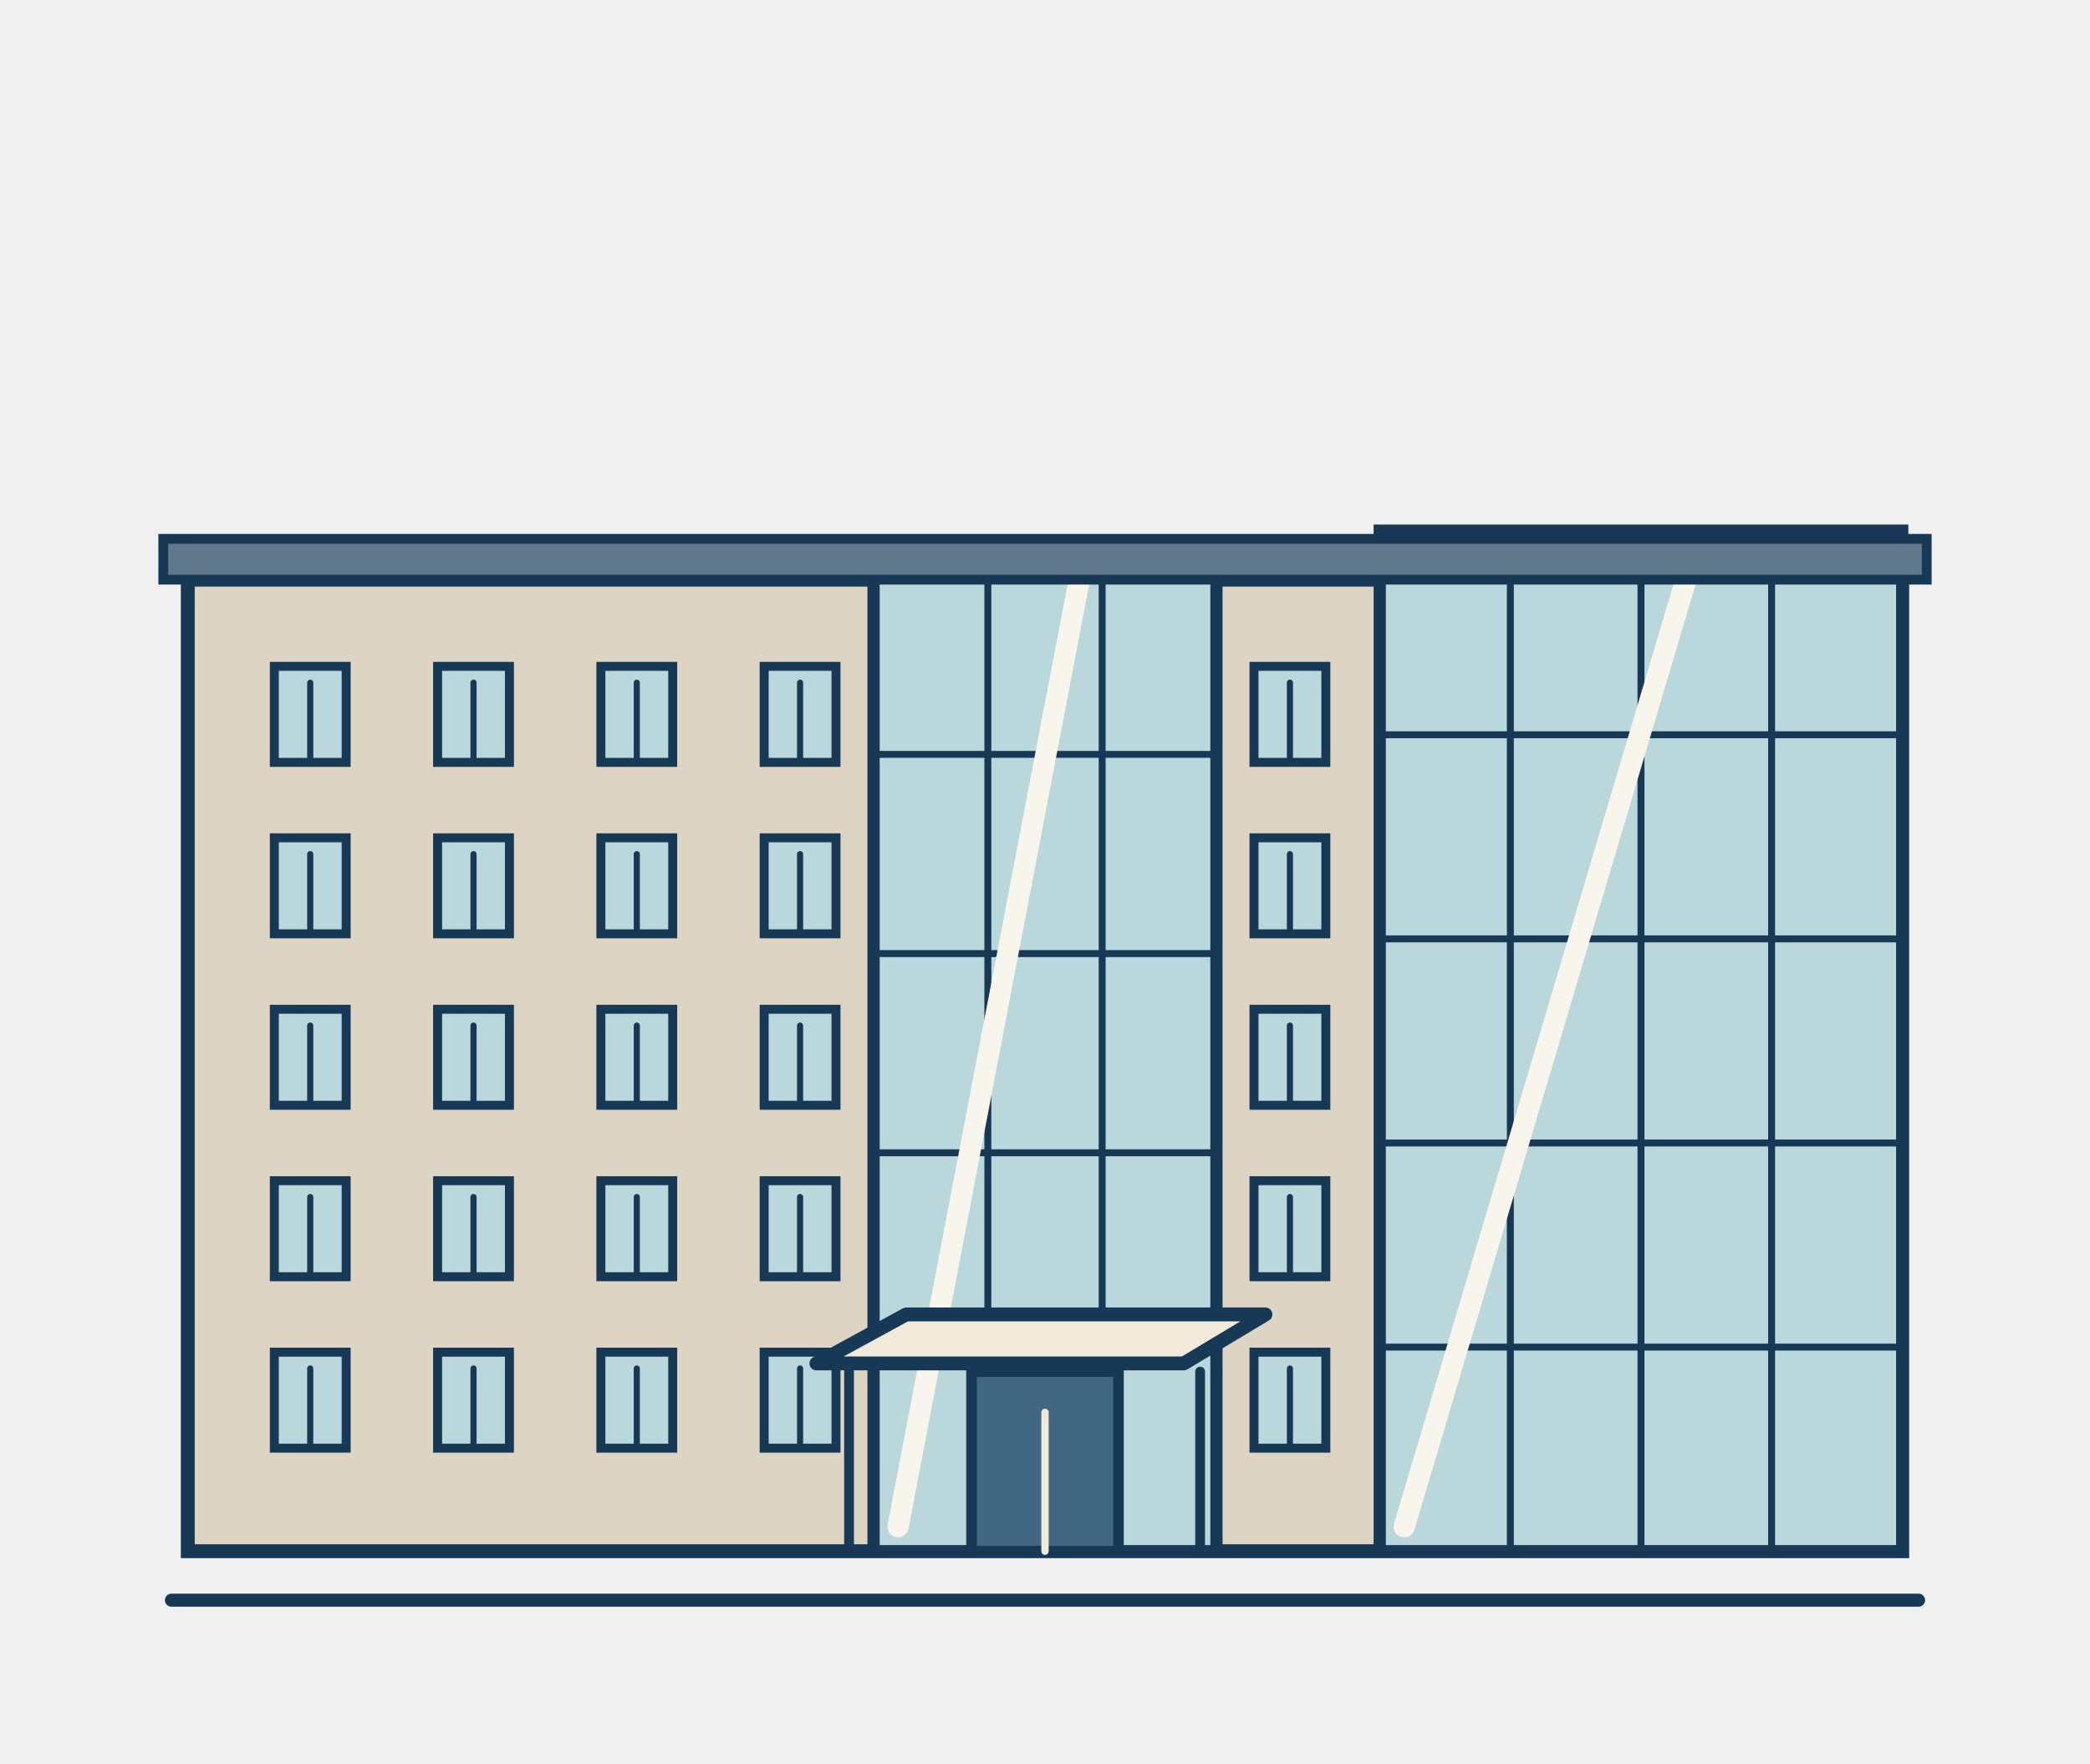
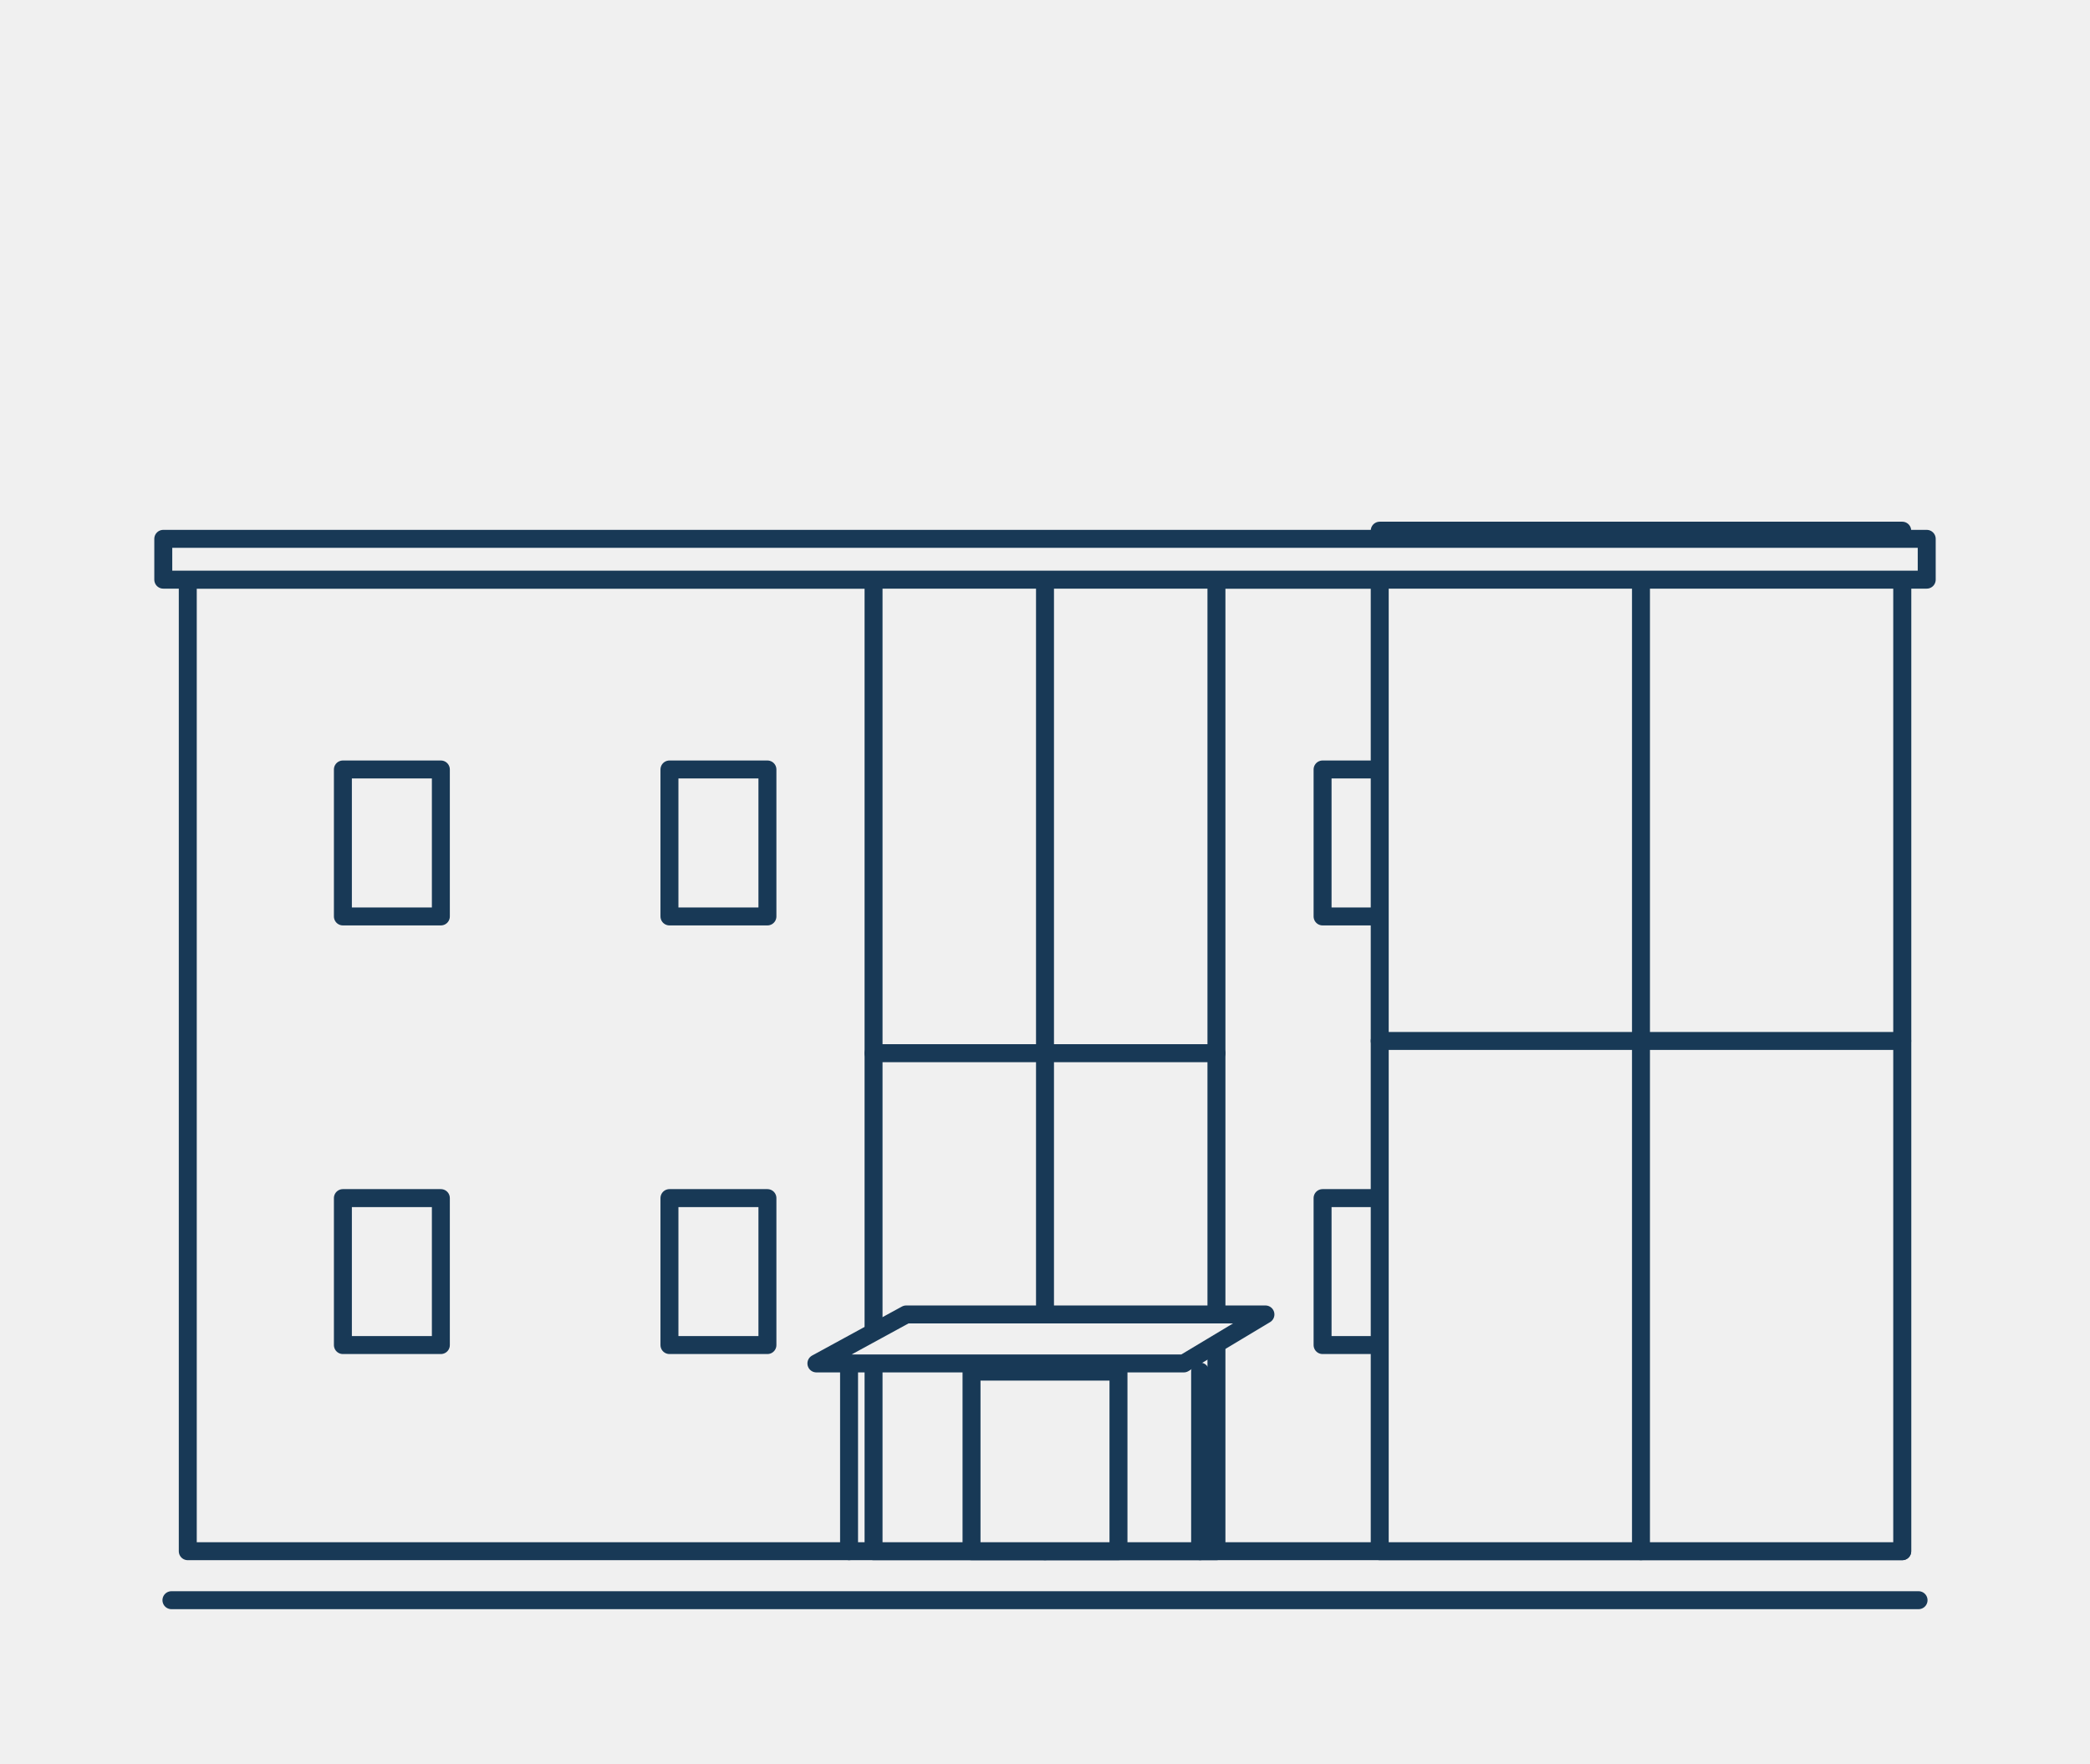
- <svg xmlns="http://www.w3.org/2000/svg" width="256" height="216" viewBox="0 0 256 216" role="img" aria-labelledby="duke-7564-title duke-7564-desc">
-   <rect x="23.0" y="71" width="210" height="119" fill="#DDD4C3" stroke="#183956" stroke-width="1.7" />
-   <rect x="33.6" y="81.62" width="8.8" height="11.76" fill="#BAD7DC" stroke="#183956" stroke-width="1.1" />
-   <line x1="38.0" y1="83.62" x2="38.0" y2="93.38" stroke="#183956" stroke-width="0.75" stroke-linecap="round" />
-   <rect x="53.6" y="81.62" width="8.8" height="11.76" fill="#BAD7DC" stroke="#183956" stroke-width="1.1" />
-   <line x1="58.0" y1="83.62" x2="58.0" y2="93.38" stroke="#183956" stroke-width="0.75" stroke-linecap="round" />
-   <rect x="73.6" y="81.62" width="8.8" height="11.76" fill="#BAD7DC" stroke="#183956" stroke-width="1.1" />
-   <line x1="78.0" y1="83.62" x2="78.0" y2="93.38" stroke="#183956" stroke-width="0.75" stroke-linecap="round" />
-   <rect x="93.6" y="81.62" width="8.8" height="11.76" fill="#BAD7DC" stroke="#183956" stroke-width="1.1" />
-   <line x1="98.0" y1="83.62" x2="98.0" y2="93.38" stroke="#183956" stroke-width="0.75" stroke-linecap="round" />
-   <rect x="113.6" y="81.62" width="8.8" height="11.76" fill="#BAD7DC" stroke="#183956" stroke-width="1.1" />
-   <line x1="118.0" y1="83.62" x2="118.0" y2="93.38" stroke="#183956" stroke-width="0.75" stroke-linecap="round" />
-   <rect x="133.6" y="81.62" width="8.8" height="11.76" fill="#BAD7DC" stroke="#183956" stroke-width="1.1" />
-   <line x1="138.0" y1="83.62" x2="138.0" y2="93.38" stroke="#183956" stroke-width="0.75" stroke-linecap="round" />
-   <rect x="153.6" y="81.62" width="8.8" height="11.76" fill="#BAD7DC" stroke="#183956" stroke-width="1.1" />
-   <line x1="158.0" y1="83.62" x2="158.0" y2="93.38" stroke="#183956" stroke-width="0.75" stroke-linecap="round" />
-   <rect x="173.6" y="81.62" width="8.8" height="11.76" fill="#BAD7DC" stroke="#183956" stroke-width="1.1" />
-   <line x1="178.0" y1="83.62" x2="178.0" y2="93.38" stroke="#183956" stroke-width="0.75" stroke-linecap="round" />
-   <rect x="193.6" y="81.62" width="8.8" height="11.76" fill="#BAD7DC" stroke="#183956" stroke-width="1.1" />
-   <line x1="198.0" y1="83.62" x2="198.0" y2="93.38" stroke="#183956" stroke-width="0.75" stroke-linecap="round" />
-   <rect x="213.6" y="81.62" width="8.8" height="11.76" fill="#BAD7DC" stroke="#183956" stroke-width="1.1" />
-   <line x1="218.0" y1="83.62" x2="218.0" y2="93.38" stroke="#183956" stroke-width="0.75" stroke-linecap="round" />
-   <rect x="33.6" y="102.62" width="8.8" height="11.76" fill="#BAD7DC" stroke="#183956" stroke-width="1.1" />
-   <line x1="38.0" y1="104.62" x2="38.0" y2="114.38" stroke="#183956" stroke-width="0.75" stroke-linecap="round" />
-   <rect x="53.6" y="102.62" width="8.8" height="11.76" fill="#BAD7DC" stroke="#183956" stroke-width="1.1" />
-   <line x1="58.0" y1="104.62" x2="58.0" y2="114.38" stroke="#183956" stroke-width="0.75" stroke-linecap="round" />
-   <rect x="73.6" y="102.62" width="8.8" height="11.76" fill="#BAD7DC" stroke="#183956" stroke-width="1.1" />
-   <line x1="78.0" y1="104.62" x2="78.0" y2="114.38" stroke="#183956" stroke-width="0.75" stroke-linecap="round" />
-   <rect x="93.6" y="102.62" width="8.8" height="11.76" fill="#BAD7DC" stroke="#183956" stroke-width="1.1" />
-   <line x1="98.0" y1="104.62" x2="98.0" y2="114.38" stroke="#183956" stroke-width="0.75" stroke-linecap="round" />
-   <rect x="113.6" y="102.62" width="8.8" height="11.76" fill="#BAD7DC" stroke="#183956" stroke-width="1.1" />
-   <line x1="118.0" y1="104.62" x2="118.0" y2="114.38" stroke="#183956" stroke-width="0.75" stroke-linecap="round" />
-   <rect x="133.6" y="102.62" width="8.8" height="11.76" fill="#BAD7DC" stroke="#183956" stroke-width="1.1" />
-   <line x1="138.0" y1="104.62" x2="138.0" y2="114.38" stroke="#183956" stroke-width="0.75" stroke-linecap="round" />
-   <rect x="153.6" y="102.62" width="8.8" height="11.76" fill="#BAD7DC" stroke="#183956" stroke-width="1.1" />
-   <line x1="158.0" y1="104.62" x2="158.0" y2="114.38" stroke="#183956" stroke-width="0.75" stroke-linecap="round" />
-   <rect x="173.6" y="102.62" width="8.8" height="11.76" fill="#BAD7DC" stroke="#183956" stroke-width="1.1" />
-   <line x1="178.0" y1="104.62" x2="178.0" y2="114.38" stroke="#183956" stroke-width="0.75" stroke-linecap="round" />
-   <rect x="193.6" y="102.62" width="8.8" height="11.76" fill="#BAD7DC" stroke="#183956" stroke-width="1.1" />
-   <line x1="198.0" y1="104.62" x2="198.0" y2="114.38" stroke="#183956" stroke-width="0.75" stroke-linecap="round" />
-   <rect x="213.6" y="102.62" width="8.8" height="11.76" fill="#BAD7DC" stroke="#183956" stroke-width="1.1" />
-   <line x1="218.0" y1="104.62" x2="218.0" y2="114.38" stroke="#183956" stroke-width="0.75" stroke-linecap="round" />
-   <rect x="33.6" y="123.62" width="8.8" height="11.76" fill="#BAD7DC" stroke="#183956" stroke-width="1.1" />
-   <line x1="38.0" y1="125.62" x2="38.0" y2="135.38" stroke="#183956" stroke-width="0.75" stroke-linecap="round" />
-   <rect x="53.6" y="123.62" width="8.8" height="11.76" fill="#BAD7DC" stroke="#183956" stroke-width="1.1" />
-   <line x1="58.0" y1="125.62" x2="58.0" y2="135.38" stroke="#183956" stroke-width="0.75" stroke-linecap="round" />
-   <rect x="73.6" y="123.62" width="8.8" height="11.76" fill="#BAD7DC" stroke="#183956" stroke-width="1.1" />
-   <line x1="78.0" y1="125.62" x2="78.0" y2="135.38" stroke="#183956" stroke-width="0.75" stroke-linecap="round" />
-   <rect x="93.6" y="123.62" width="8.8" height="11.76" fill="#BAD7DC" stroke="#183956" stroke-width="1.1" />
-   <line x1="98.0" y1="125.62" x2="98.0" y2="135.38" stroke="#183956" stroke-width="0.75" stroke-linecap="round" />
-   <rect x="113.6" y="123.62" width="8.8" height="11.76" fill="#BAD7DC" stroke="#183956" stroke-width="1.1" />
-   <line x1="118.0" y1="125.62" x2="118.0" y2="135.38" stroke="#183956" stroke-width="0.75" stroke-linecap="round" />
-   <rect x="133.6" y="123.62" width="8.8" height="11.76" fill="#BAD7DC" stroke="#183956" stroke-width="1.1" />
-   <line x1="138.0" y1="125.62" x2="138.0" y2="135.38" stroke="#183956" stroke-width="0.75" stroke-linecap="round" />
-   <rect x="153.6" y="123.62" width="8.8" height="11.76" fill="#BAD7DC" stroke="#183956" stroke-width="1.1" />
-   <line x1="158.0" y1="125.62" x2="158.0" y2="135.38" stroke="#183956" stroke-width="0.75" stroke-linecap="round" />
-   <rect x="173.6" y="123.62" width="8.8" height="11.76" fill="#BAD7DC" stroke="#183956" stroke-width="1.1" />
-   <line x1="178.0" y1="125.62" x2="178.0" y2="135.38" stroke="#183956" stroke-width="0.75" stroke-linecap="round" />
-   <rect x="193.6" y="123.62" width="8.8" height="11.76" fill="#BAD7DC" stroke="#183956" stroke-width="1.1" />
-   <line x1="198.0" y1="125.62" x2="198.0" y2="135.38" stroke="#183956" stroke-width="0.75" stroke-linecap="round" />
-   <rect x="213.6" y="123.62" width="8.8" height="11.76" fill="#BAD7DC" stroke="#183956" stroke-width="1.1" />
-   <line x1="218.0" y1="125.62" x2="218.0" y2="135.38" stroke="#183956" stroke-width="0.75" stroke-linecap="round" />
-   <rect x="33.6" y="144.62" width="8.8" height="11.76" fill="#BAD7DC" stroke="#183956" stroke-width="1.1" />
-   <line x1="38.0" y1="146.62" x2="38.0" y2="156.38" stroke="#183956" stroke-width="0.75" stroke-linecap="round" />
-   <rect x="53.6" y="144.62" width="8.8" height="11.76" fill="#BAD7DC" stroke="#183956" stroke-width="1.1" />
-   <line x1="58.0" y1="146.62" x2="58.0" y2="156.38" stroke="#183956" stroke-width="0.75" stroke-linecap="round" />
-   <rect x="73.6" y="144.62" width="8.8" height="11.76" fill="#BAD7DC" stroke="#183956" stroke-width="1.1" />
-   <line x1="78.0" y1="146.62" x2="78.0" y2="156.38" stroke="#183956" stroke-width="0.75" stroke-linecap="round" />
-   <rect x="93.6" y="144.62" width="8.8" height="11.76" fill="#BAD7DC" stroke="#183956" stroke-width="1.1" />
-   <line x1="98.0" y1="146.62" x2="98.0" y2="156.38" stroke="#183956" stroke-width="0.75" stroke-linecap="round" />
-   <rect x="113.6" y="144.62" width="8.8" height="11.76" fill="#BAD7DC" stroke="#183956" stroke-width="1.1" />
-   <line x1="118.0" y1="146.62" x2="118.0" y2="156.38" stroke="#183956" stroke-width="0.75" stroke-linecap="round" />
-   <rect x="133.6" y="144.62" width="8.8" height="11.76" fill="#BAD7DC" stroke="#183956" stroke-width="1.1" />
-   <line x1="138.0" y1="146.62" x2="138.0" y2="156.38" stroke="#183956" stroke-width="0.75" stroke-linecap="round" />
-   <rect x="153.6" y="144.62" width="8.8" height="11.76" fill="#BAD7DC" stroke="#183956" stroke-width="1.1" />
-   <line x1="158.0" y1="146.62" x2="158.0" y2="156.38" stroke="#183956" stroke-width="0.75" stroke-linecap="round" />
-   <rect x="173.6" y="144.62" width="8.8" height="11.76" fill="#BAD7DC" stroke="#183956" stroke-width="1.1" />
-   <line x1="178.0" y1="146.62" x2="178.0" y2="156.38" stroke="#183956" stroke-width="0.75" stroke-linecap="round" />
-   <rect x="193.6" y="144.62" width="8.8" height="11.76" fill="#BAD7DC" stroke="#183956" stroke-width="1.1" />
-   <line x1="198.0" y1="146.62" x2="198.0" y2="156.38" stroke="#183956" stroke-width="0.75" stroke-linecap="round" />
-   <rect x="213.6" y="144.62" width="8.8" height="11.76" fill="#BAD7DC" stroke="#183956" stroke-width="1.1" />
-   <line x1="218.0" y1="146.62" x2="218.0" y2="156.38" stroke="#183956" stroke-width="0.75" stroke-linecap="round" />
-   <rect x="33.6" y="165.62" width="8.8" height="11.76" fill="#BAD7DC" stroke="#183956" stroke-width="1.1" />
-   <line x1="38.0" y1="167.62" x2="38.0" y2="177.38" stroke="#183956" stroke-width="0.75" stroke-linecap="round" />
-   <rect x="53.6" y="165.62" width="8.8" height="11.76" fill="#BAD7DC" stroke="#183956" stroke-width="1.1" />
-   <line x1="58.0" y1="167.62" x2="58.0" y2="177.38" stroke="#183956" stroke-width="0.75" stroke-linecap="round" />
-   <rect x="73.6" y="165.62" width="8.8" height="11.76" fill="#BAD7DC" stroke="#183956" stroke-width="1.1" />
-   <line x1="78.0" y1="167.62" x2="78.0" y2="177.38" stroke="#183956" stroke-width="0.75" stroke-linecap="round" />
-   <rect x="93.6" y="165.62" width="8.8" height="11.76" fill="#BAD7DC" stroke="#183956" stroke-width="1.1" />
-   <line x1="98.0" y1="167.62" x2="98.0" y2="177.38" stroke="#183956" stroke-width="0.75" stroke-linecap="round" />
-   <rect x="113.6" y="165.62" width="8.8" height="11.76" fill="#BAD7DC" stroke="#183956" stroke-width="1.1" />
-   <line x1="118.0" y1="167.62" x2="118.0" y2="177.38" stroke="#183956" stroke-width="0.75" stroke-linecap="round" />
-   <rect x="133.6" y="165.62" width="8.8" height="11.76" fill="#BAD7DC" stroke="#183956" stroke-width="1.1" />
-   <line x1="138.0" y1="167.62" x2="138.0" y2="177.38" stroke="#183956" stroke-width="0.75" stroke-linecap="round" />
-   <rect x="153.6" y="165.62" width="8.8" height="11.76" fill="#BAD7DC" stroke="#183956" stroke-width="1.1" />
-   <line x1="158.0" y1="167.62" x2="158.0" y2="177.38" stroke="#183956" stroke-width="0.75" stroke-linecap="round" />
-   <rect x="173.6" y="165.62" width="8.8" height="11.76" fill="#BAD7DC" stroke="#183956" stroke-width="1.1" />
-   <line x1="178.0" y1="167.62" x2="178.0" y2="177.38" stroke="#183956" stroke-width="0.75" stroke-linecap="round" />
-   <rect x="193.6" y="165.62" width="8.8" height="11.76" fill="#BAD7DC" stroke="#183956" stroke-width="1.1" />
-   <line x1="198.0" y1="167.62" x2="198.0" y2="177.38" stroke="#183956" stroke-width="0.75" stroke-linecap="round" />
-   <rect x="213.6" y="165.62" width="8.8" height="11.76" fill="#BAD7DC" stroke="#183956" stroke-width="1.1" />
-   <line x1="218.0" y1="167.62" x2="218.0" y2="177.38" stroke="#183956" stroke-width="0.75" stroke-linecap="round" />
-   <rect x="107.0" y="68" width="42" height="122" fill="#BAD7DC" stroke="#183956" stroke-width="1.5" />
-   <line x1="121.0" y1="68" x2="121.0" y2="190" stroke="#183956" stroke-width="0.85" stroke-linecap="round" />
-   <line x1="135.0" y1="68" x2="135.0" y2="190" stroke="#183956" stroke-width="0.85" stroke-linecap="round" />
-   <line x1="107.0" y1="92.4" x2="149.0" y2="92.4" stroke="#183956" stroke-width="0.85" stroke-linecap="round" />
-   <line x1="107.0" y1="116.8" x2="149.0" y2="116.8" stroke="#183956" stroke-width="0.85" stroke-linecap="round" />
-   <line x1="107.0" y1="141.2" x2="149.0" y2="141.2" stroke="#183956" stroke-width="0.85" stroke-linecap="round" />
-   <line x1="107.0" y1="165.6" x2="149.0" y2="165.6" stroke="#183956" stroke-width="0.85" stroke-linecap="round" />
-   <path d="M110.0,187L132.2,71" fill="none" stroke="#F8F5EC" stroke-width="2.6" stroke-linecap="round" stroke-linejoin="round" />
-   <rect x="169.0" y="65" width="64" height="125" fill="#BAD7DC" stroke="#183956" stroke-width="1.5" />
-   <line x1="185.0" y1="65" x2="185.0" y2="190" stroke="#183956" stroke-width="0.85" stroke-linecap="round" />
-   <line x1="201.0" y1="65" x2="201.0" y2="190" stroke="#183956" stroke-width="0.85" stroke-linecap="round" />
-   <line x1="217.0" y1="65" x2="217.0" y2="190" stroke="#183956" stroke-width="0.85" stroke-linecap="round" />
-   <line x1="169.0" y1="90.0" x2="233.0" y2="90.0" stroke="#183956" stroke-width="0.85" stroke-linecap="round" />
-   <line x1="169.0" y1="115.0" x2="233.0" y2="115.0" stroke="#183956" stroke-width="0.85" stroke-linecap="round" />
-   <line x1="169.0" y1="140.0" x2="233.0" y2="140.0" stroke="#183956" stroke-width="0.85" stroke-linecap="round" />
-   <line x1="169.0" y1="165.0" x2="233.0" y2="165.0" stroke="#183956" stroke-width="0.85" stroke-linecap="round" />
-   <path d="M172.0,187L207.4,68" fill="none" stroke="#F8F5EC" stroke-width="2.6" stroke-linecap="round" stroke-linejoin="round" />
-   <rect x="20.0" y="66" width="216" height="5" fill="#60788A" stroke="#183956" stroke-width="1.2" />
-   <rect x="119" y="168" width="18" height="22" fill="#416782" stroke="#183956" stroke-width="1.3" />
-   <line x1="128.0" y1="173" x2="128.0" y2="190" stroke="#F1EADB" stroke-width="0.9" stroke-linecap="round" />
-   <polygon points="100,167 145,167 155,161 111,161" fill="#F1EADB" stroke="#183956" stroke-width="1.7" stroke-linejoin="round" />
-   <line x1="104" y1="168" x2="104" y2="190" stroke="#183956" stroke-width="1.2" stroke-linecap="round" />
-   <line x1="147" y1="168" x2="147" y2="190" stroke="#183956" stroke-width="1.2" stroke-linecap="round" />
-   <line x1="21" y1="196" x2="235" y2="196" stroke="#183956" stroke-width="1.6" stroke-linecap="round" />
+ <svg xmlns="http://www.w3.org/2000/svg" viewBox="0 0 256 216" width="256" height="216" color="#183956" role="img" aria-labelledby="duke-118-title">
+   <defs>
+     <mask id="duke-118-cut-1" maskUnits="userSpaceOnUse" x="-10" y="-10" width="276" height="236" style="mask-type:luminance">
+       <rect x="-10" y="-10" width="276" height="236" fill="white" />
+       <rect x="42.0" y="94.25" width="12" height="18" fill="black" stroke="none" />
+     </mask>
+     <mask id="duke-118-cut-2" maskUnits="userSpaceOnUse" x="-10" y="-10" width="276" height="236" style="mask-type:luminance">
+       <rect x="-10" y="-10" width="276" height="236" fill="white" />
+       <rect x="82.0" y="94.25" width="12" height="18" fill="black" stroke="none" />
+     </mask>
+     <mask id="duke-118-cut-3" maskUnits="userSpaceOnUse" x="-10" y="-10" width="276" height="236" style="mask-type:luminance">
+       <rect x="-10" y="-10" width="276" height="236" fill="white" />
+       <rect x="122.0" y="94.25" width="12" height="18" fill="black" stroke="none" />
+     </mask>
+     <mask id="duke-118-cut-4" maskUnits="userSpaceOnUse" x="-10" y="-10" width="276" height="236" style="mask-type:luminance">
+       <rect x="-10" y="-10" width="276" height="236" fill="white" />
+       <rect x="162.0" y="94.25" width="12" height="18" fill="black" stroke="none" />
+     </mask>
+     <mask id="duke-118-cut-5" maskUnits="userSpaceOnUse" x="-10" y="-10" width="276" height="236" style="mask-type:luminance">
+       <rect x="-10" y="-10" width="276" height="236" fill="white" />
+       <rect x="202.0" y="94.25" width="12" height="18" fill="black" stroke="none" />
+     </mask>
+     <mask id="duke-118-cut-6" maskUnits="userSpaceOnUse" x="-10" y="-10" width="276" height="236" style="mask-type:luminance">
+       <rect x="-10" y="-10" width="276" height="236" fill="white" />
+       <rect x="42.0" y="146.75" width="12" height="18" fill="black" stroke="none" />
+     </mask>
+     <mask id="duke-118-cut-7" maskUnits="userSpaceOnUse" x="-10" y="-10" width="276" height="236" style="mask-type:luminance">
+       <rect x="-10" y="-10" width="276" height="236" fill="white" />
+       <rect x="82.0" y="146.75" width="12" height="18" fill="black" stroke="none" />
+     </mask>
+     <mask id="duke-118-cut-8" maskUnits="userSpaceOnUse" x="-10" y="-10" width="276" height="236" style="mask-type:luminance">
+       <rect x="-10" y="-10" width="276" height="236" fill="white" />
+       <rect x="122.0" y="146.75" width="12" height="18" fill="black" stroke="none" />
+     </mask>
+     <mask id="duke-118-cut-9" maskUnits="userSpaceOnUse" x="-10" y="-10" width="276" height="236" style="mask-type:luminance">
+       <rect x="-10" y="-10" width="276" height="236" fill="white" />
+       <rect x="162.0" y="146.75" width="12" height="18" fill="black" stroke="none" />
+     </mask>
+     <mask id="duke-118-cut-10" maskUnits="userSpaceOnUse" x="-10" y="-10" width="276" height="236" style="mask-type:luminance">
+       <rect x="-10" y="-10" width="276" height="236" fill="white" />
+       <rect x="202.0" y="146.75" width="12" height="18" fill="black" stroke="none" />
+     </mask>
+     <mask id="duke-118-cut-11" maskUnits="userSpaceOnUse" x="-10" y="-10" width="276" height="236" style="mask-type:luminance">
+       <rect x="-10" y="-10" width="276" height="236" fill="white" />
+       <rect x="107.0" y="68" width="42" height="122" fill="black" stroke="none" />
+     </mask>
+     <mask id="duke-118-cut-14" maskUnits="userSpaceOnUse" x="-10" y="-10" width="276" height="236" style="mask-type:luminance">
+       <rect x="-10" y="-10" width="276" height="236" fill="white" />
+       <rect x="169.0" y="65" width="64" height="125" fill="black" stroke="none" />
+     </mask>
+     <mask id="duke-118-cut-17" maskUnits="userSpaceOnUse" x="-10" y="-10" width="276" height="236" style="mask-type:luminance">
+       <rect x="-10" y="-10" width="276" height="236" fill="white" />
+       <rect x="20.0" y="66" width="216" height="5" fill="black" stroke="none" />
+     </mask>
+     <mask id="duke-118-cut-18" maskUnits="userSpaceOnUse" x="-10" y="-10" width="276" height="236" style="mask-type:luminance">
+       <rect x="-10" y="-10" width="276" height="236" fill="white" />
+       <rect x="119" y="168" width="18" height="22" fill="black" stroke="none" />
+     </mask>
+     <mask id="duke-118-cut-19" maskUnits="userSpaceOnUse" x="-10" y="-10" width="276" height="236" style="mask-type:luminance">
+       <rect x="-10" y="-10" width="276" height="236" fill="white" />
+       <polygon points="100,167 145,167 155,161 111,161" fill="black" stroke="none" />
+     </mask>
+   </defs>
+   <g mask="url(#duke-118-cut-19)">
+     <g mask="url(#duke-118-cut-18)">
+       <g mask="url(#duke-118-cut-17)">
+         <g mask="url(#duke-118-cut-14)">
+           <g mask="url(#duke-118-cut-11)">
+             <g mask="url(#duke-118-cut-10)">
+               <g mask="url(#duke-118-cut-9)">
+                 <g mask="url(#duke-118-cut-8)">
+                   <g mask="url(#duke-118-cut-7)">
+                     <g mask="url(#duke-118-cut-6)">
+                       <g mask="url(#duke-118-cut-5)">
+                         <g mask="url(#duke-118-cut-4)">
+                           <g mask="url(#duke-118-cut-3)">
+                             <g mask="url(#duke-118-cut-2)">
+                               <g mask="url(#duke-118-cut-1)">
+                                 <rect x="23.0" y="71" width="210" height="119" fill="none" stroke="currentColor" stroke-width="2.2" stroke-linecap="round" stroke-linejoin="round" />
+                               </g>
+                               <rect x="42.0" y="94.25" width="12" height="18" fill="none" stroke="currentColor" stroke-width="2.2" stroke-linecap="round" stroke-linejoin="round" />
+                             </g>
+                             <rect x="82.0" y="94.25" width="12" height="18" fill="none" stroke="currentColor" stroke-width="2.2" stroke-linecap="round" stroke-linejoin="round" />
+                           </g>
+                           <rect x="122.0" y="94.25" width="12" height="18" fill="none" stroke="currentColor" stroke-width="2.2" stroke-linecap="round" stroke-linejoin="round" />
+                         </g>
+                         <rect x="162.0" y="94.25" width="12" height="18" fill="none" stroke="currentColor" stroke-width="2.2" stroke-linecap="round" stroke-linejoin="round" />
+                       </g>
+                       <rect x="202.0" y="94.25" width="12" height="18" fill="none" stroke="currentColor" stroke-width="2.2" stroke-linecap="round" stroke-linejoin="round" />
+                     </g>
+                     <rect x="42.0" y="146.75" width="12" height="18" fill="none" stroke="currentColor" stroke-width="2.2" stroke-linecap="round" stroke-linejoin="round" />
+                   </g>
+                   <rect x="82.0" y="146.75" width="12" height="18" fill="none" stroke="currentColor" stroke-width="2.2" stroke-linecap="round" stroke-linejoin="round" />
+                 </g>
+                 <rect x="122.0" y="146.75" width="12" height="18" fill="none" stroke="currentColor" stroke-width="2.2" stroke-linecap="round" stroke-linejoin="round" />
+               </g>
+               <rect x="162.0" y="146.75" width="12" height="18" fill="none" stroke="currentColor" stroke-width="2.2" stroke-linecap="round" stroke-linejoin="round" />
+             </g>
+             <rect x="202.0" y="146.75" width="12" height="18" fill="none" stroke="currentColor" stroke-width="2.2" stroke-linecap="round" stroke-linejoin="round" />
+           </g>
+           <rect x="107.0" y="68" width="42" height="122" fill="none" stroke="currentColor" stroke-width="2.2" stroke-linecap="round" stroke-linejoin="round" />
+           <line x1="128.0" y1="68" x2="128.0" y2="190" fill="none" stroke="currentColor" stroke-width="2.2" stroke-linecap="round" stroke-linejoin="round" />
+           <line x1="107.0" y1="129.0" x2="149.0" y2="129.0" fill="none" stroke="currentColor" stroke-width="2.2" stroke-linecap="round" stroke-linejoin="round" />
+         </g>
+         <rect x="169.0" y="65" width="64" height="125" fill="none" stroke="currentColor" stroke-width="2.2" stroke-linecap="round" stroke-linejoin="round" />
+         <line x1="201.0" y1="65" x2="201.0" y2="190" fill="none" stroke="currentColor" stroke-width="2.2" stroke-linecap="round" stroke-linejoin="round" />
+         <line x1="169.0" y1="127.5" x2="233.0" y2="127.5" fill="none" stroke="currentColor" stroke-width="2.2" stroke-linecap="round" stroke-linejoin="round" />
+       </g>
+       <rect x="20.0" y="66" width="216" height="5" fill="none" stroke="currentColor" stroke-width="2.2" stroke-linecap="round" stroke-linejoin="round" />
+     </g>
+     <rect x="119" y="168" width="18" height="22" fill="none" stroke="currentColor" stroke-width="2.2" stroke-linecap="round" stroke-linejoin="round" />
+   </g>
+   <polygon points="100,167 145,167 155,161 111,161" fill="none" stroke="currentColor" stroke-width="2.2" stroke-linecap="round" stroke-linejoin="round" />
+   <line x1="104" y1="168" x2="104" y2="190" fill="none" stroke="currentColor" stroke-width="2.2" stroke-linecap="round" stroke-linejoin="round" />
+   <line x1="147" y1="168" x2="147" y2="190" fill="none" stroke="currentColor" stroke-width="2.2" stroke-linecap="round" stroke-linejoin="round" />
+   <line x1="21" y1="196" x2="235" y2="196" fill="none" stroke="currentColor" stroke-width="2.2" stroke-linecap="round" stroke-linejoin="round" />
</svg>
